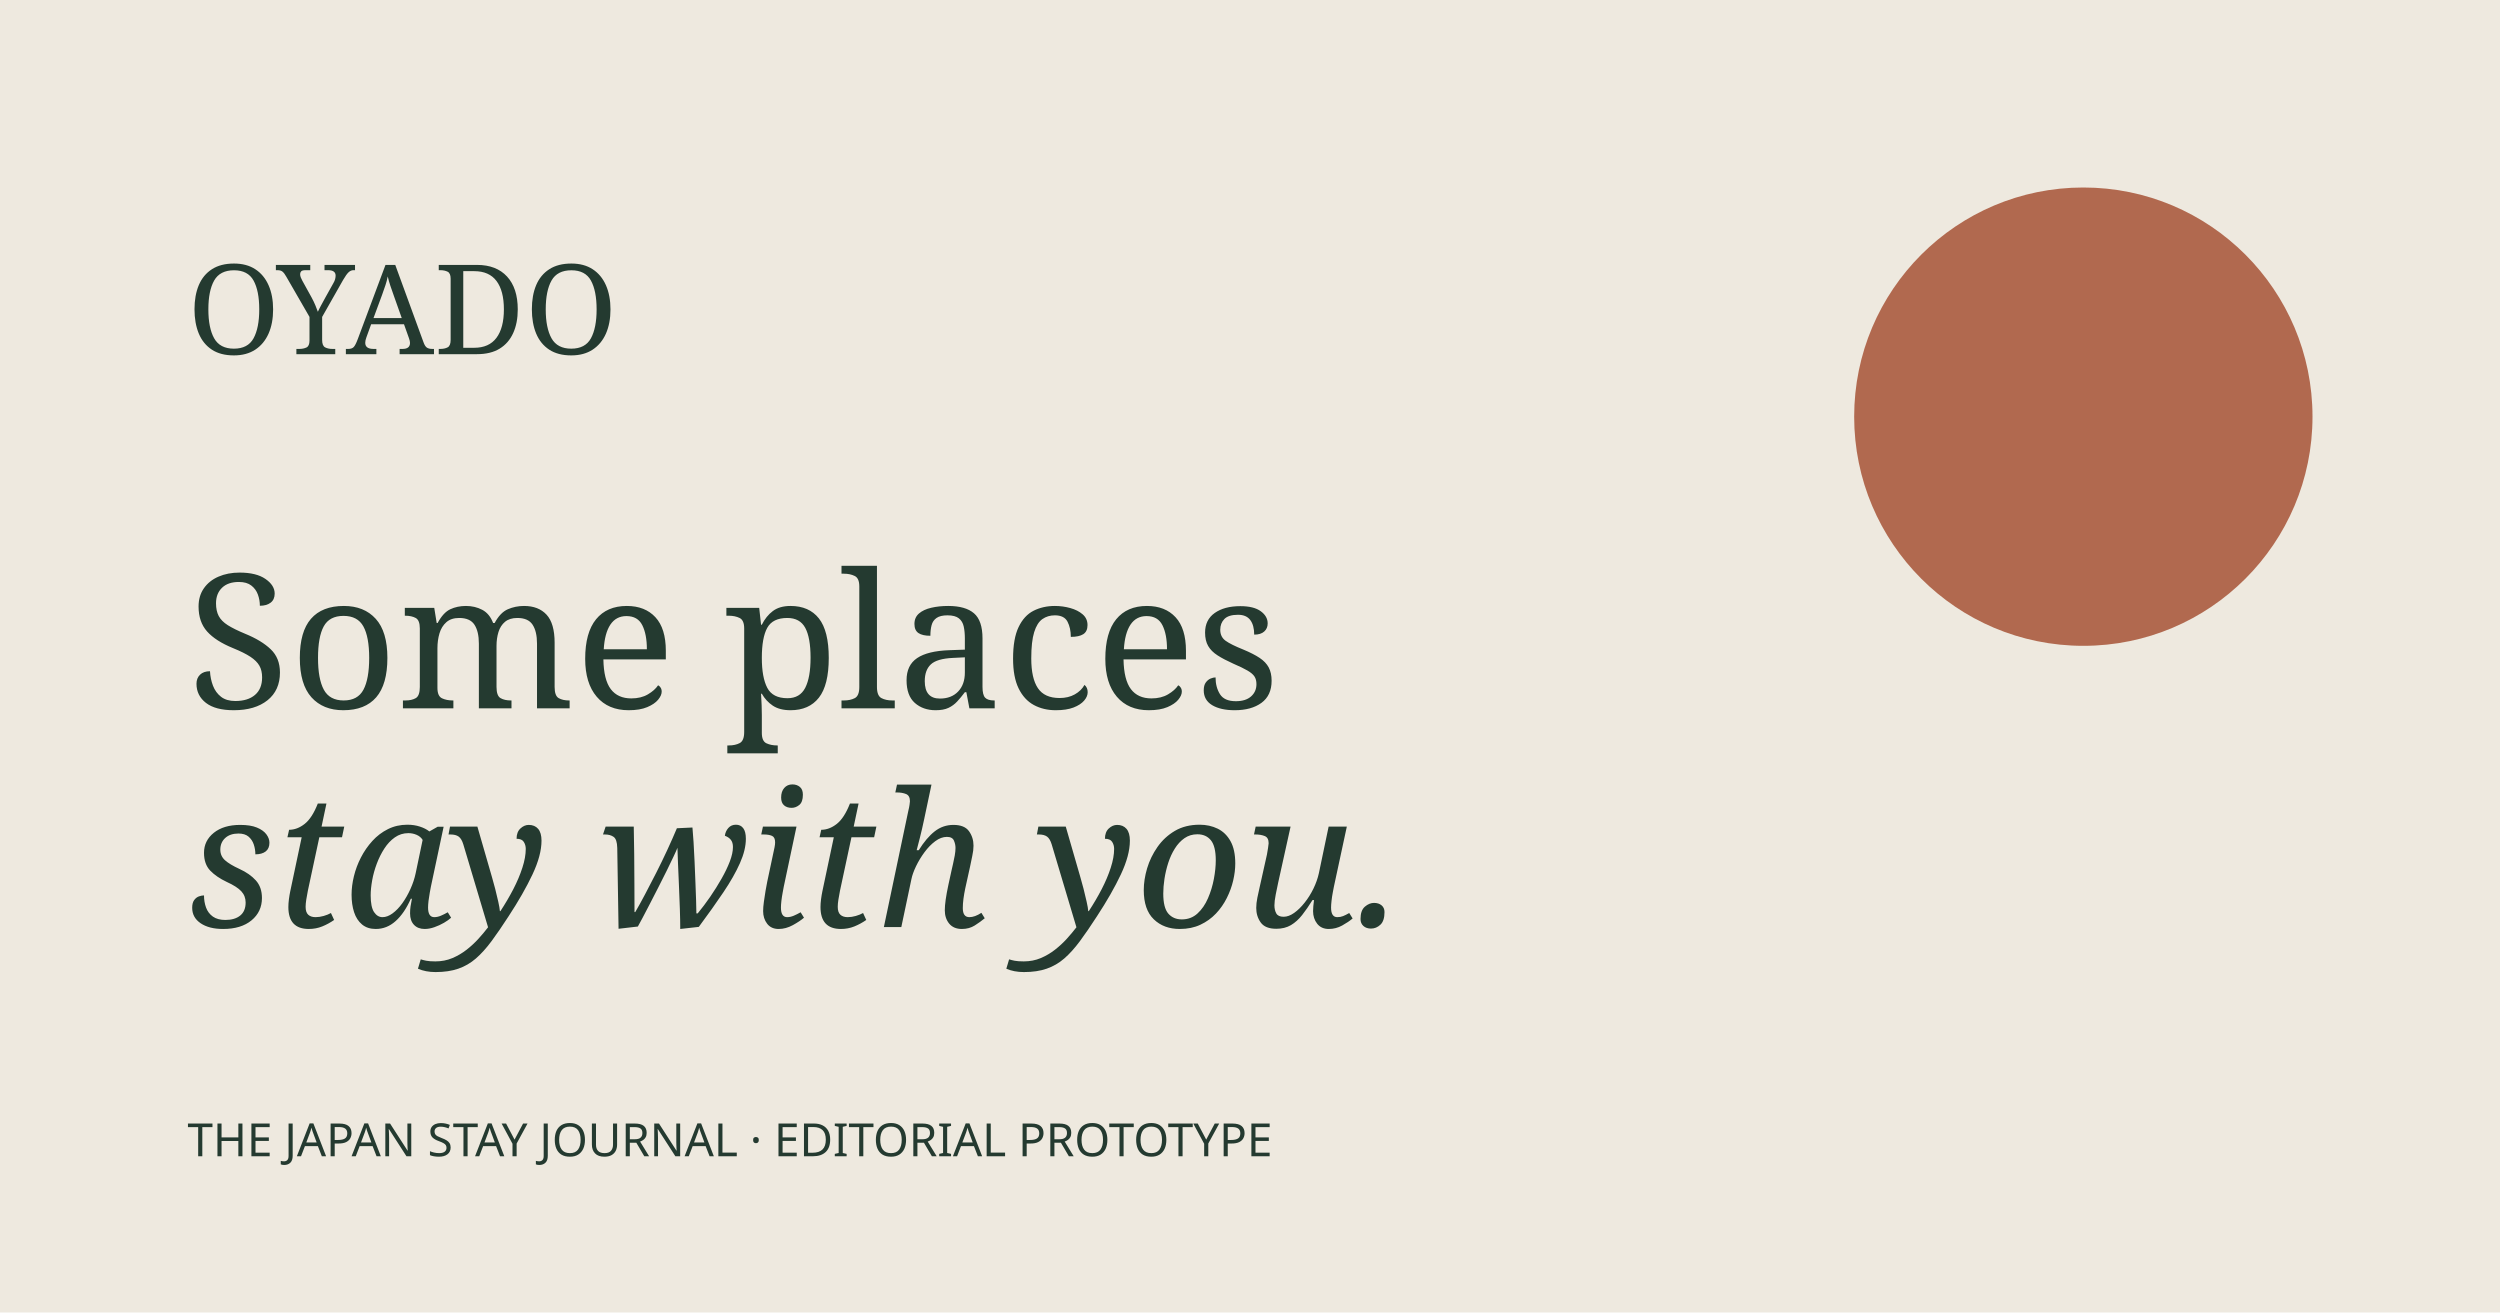
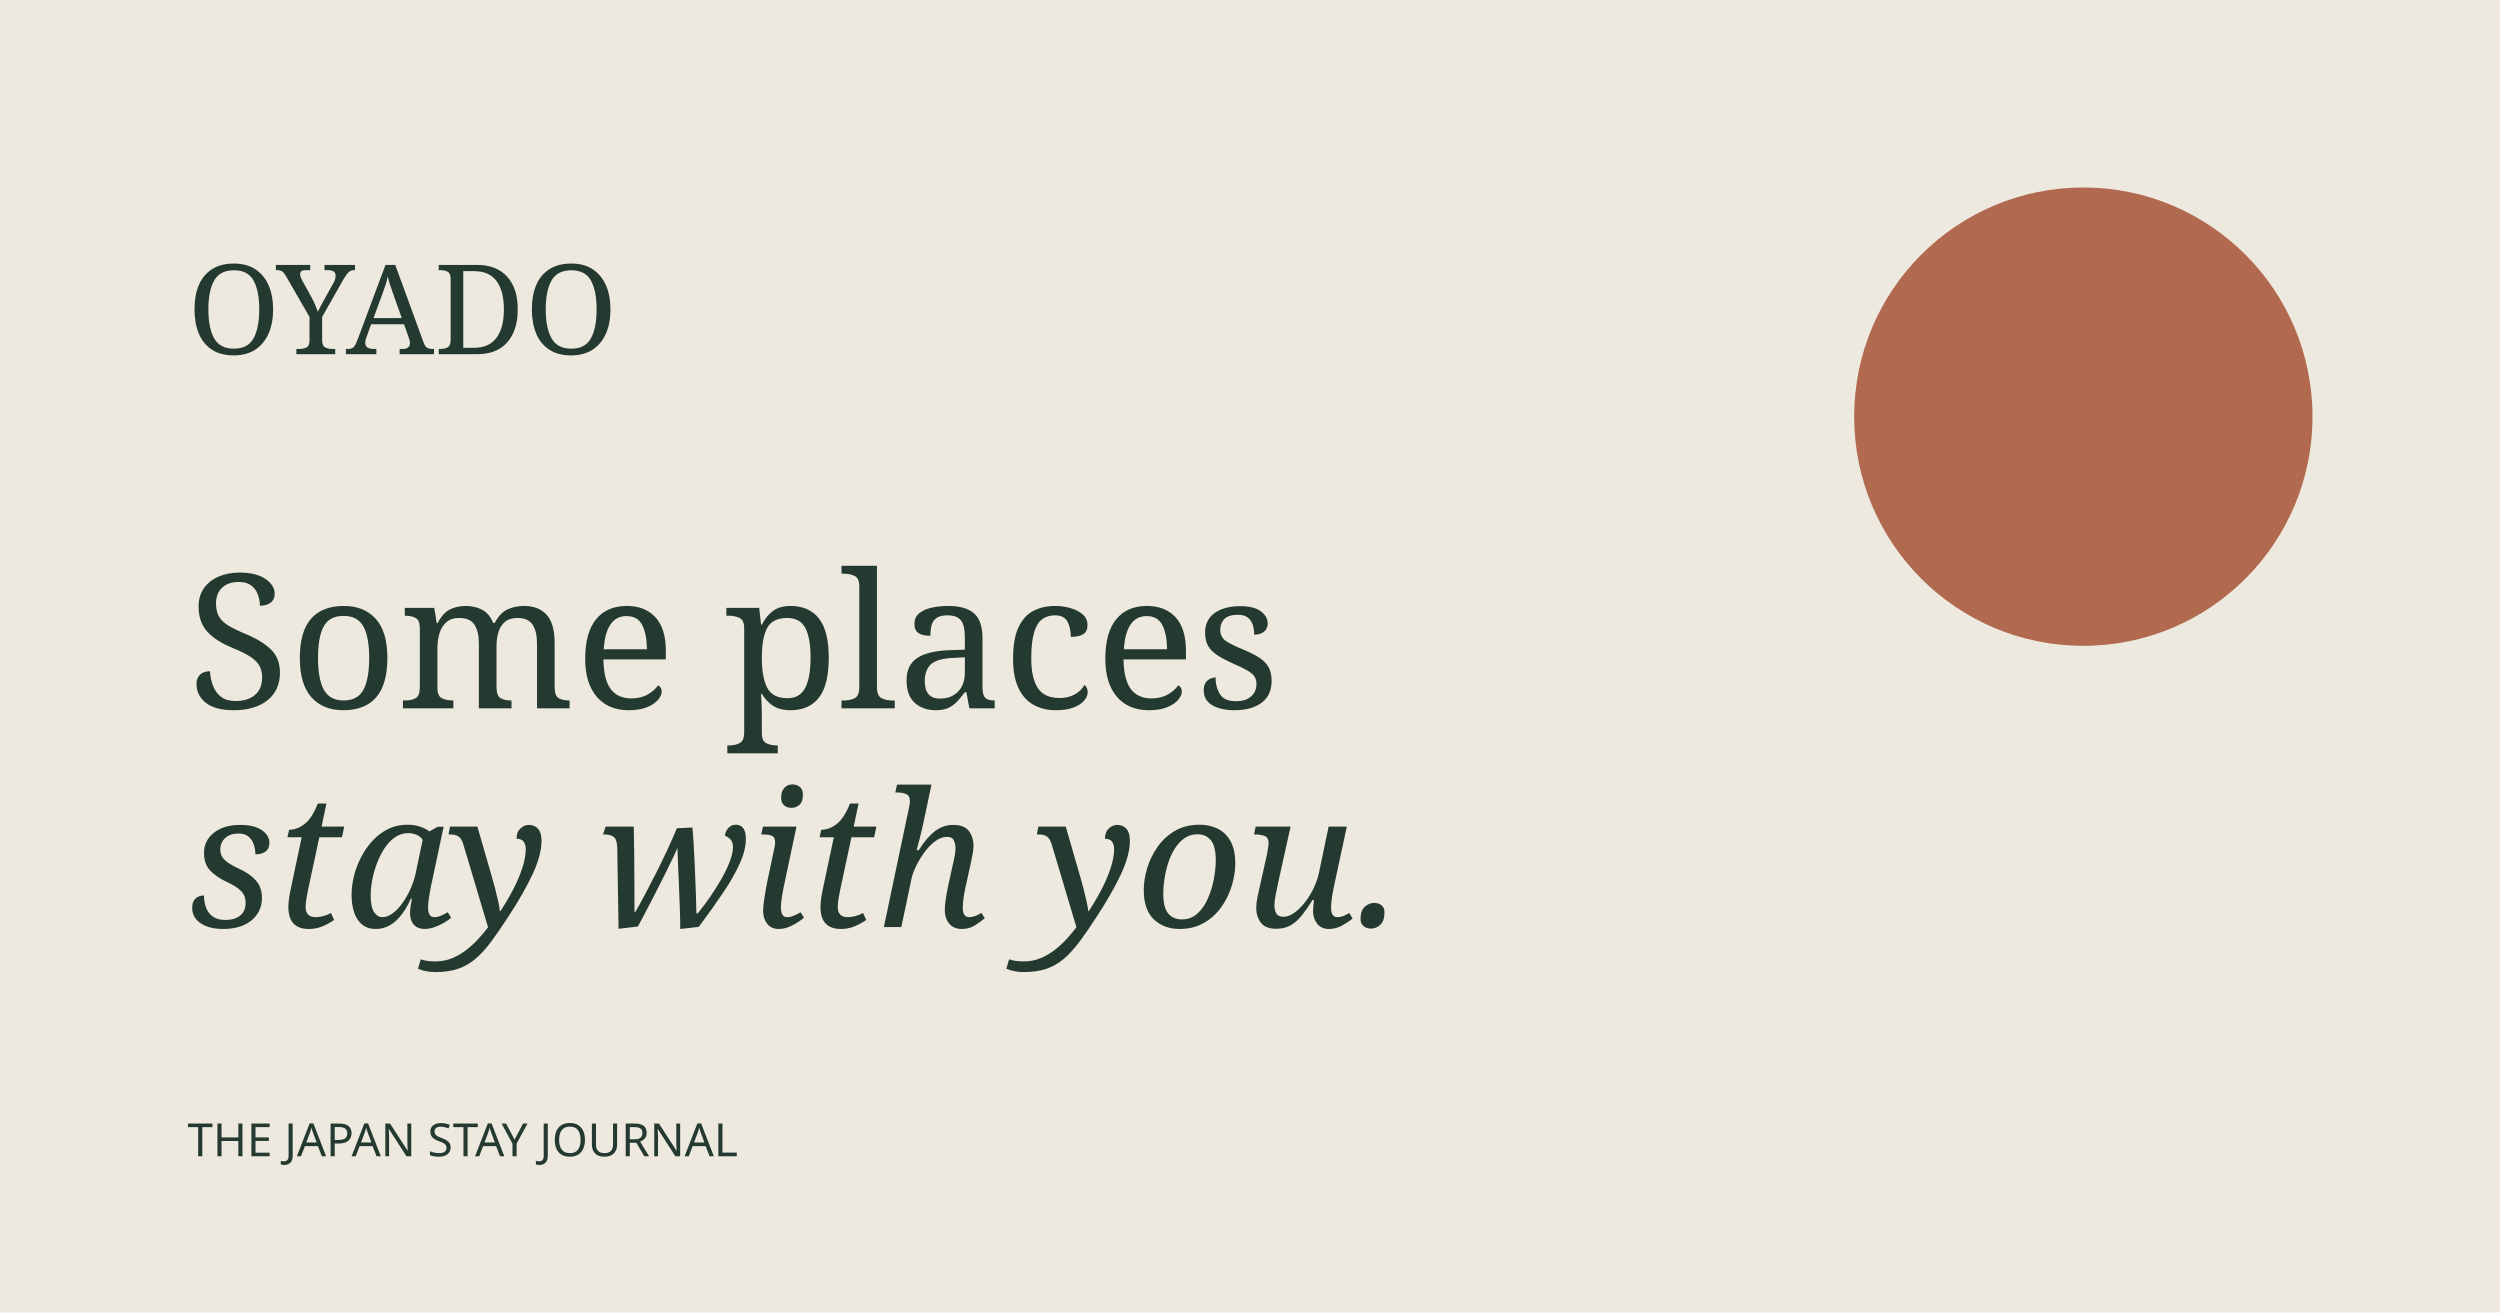
<svg xmlns="http://www.w3.org/2000/svg" width="1200" height="630">
  <rect width="1200" height="630" fill="#eee9df" />
  <circle cx="1000" cy="200" r="110" fill="#b1694f" />
  <text x="90" y="170" font-family="serif" font-size="60" fill="#243a30">OYADO</text>
  <text x="90" y="340" font-family="serif" font-size="90" fill="#243a30">Some places</text>
  <text x="90" y="445" font-family="serif" font-size="90" font-style="italic" fill="#243a30">stay with you.</text>
-   <text x="90" y="555" font-family="sans-serif" font-size="22" fill="#243a30">THE JAPAN STAY JOURNAL · EDITORIAL PROTOTYPE</text>
+   <text x="90" y="555" font-family="sans-serif" font-size="22" fill="#243a30">THE JAPAN STAY JOURNAL</text>
</svg>
